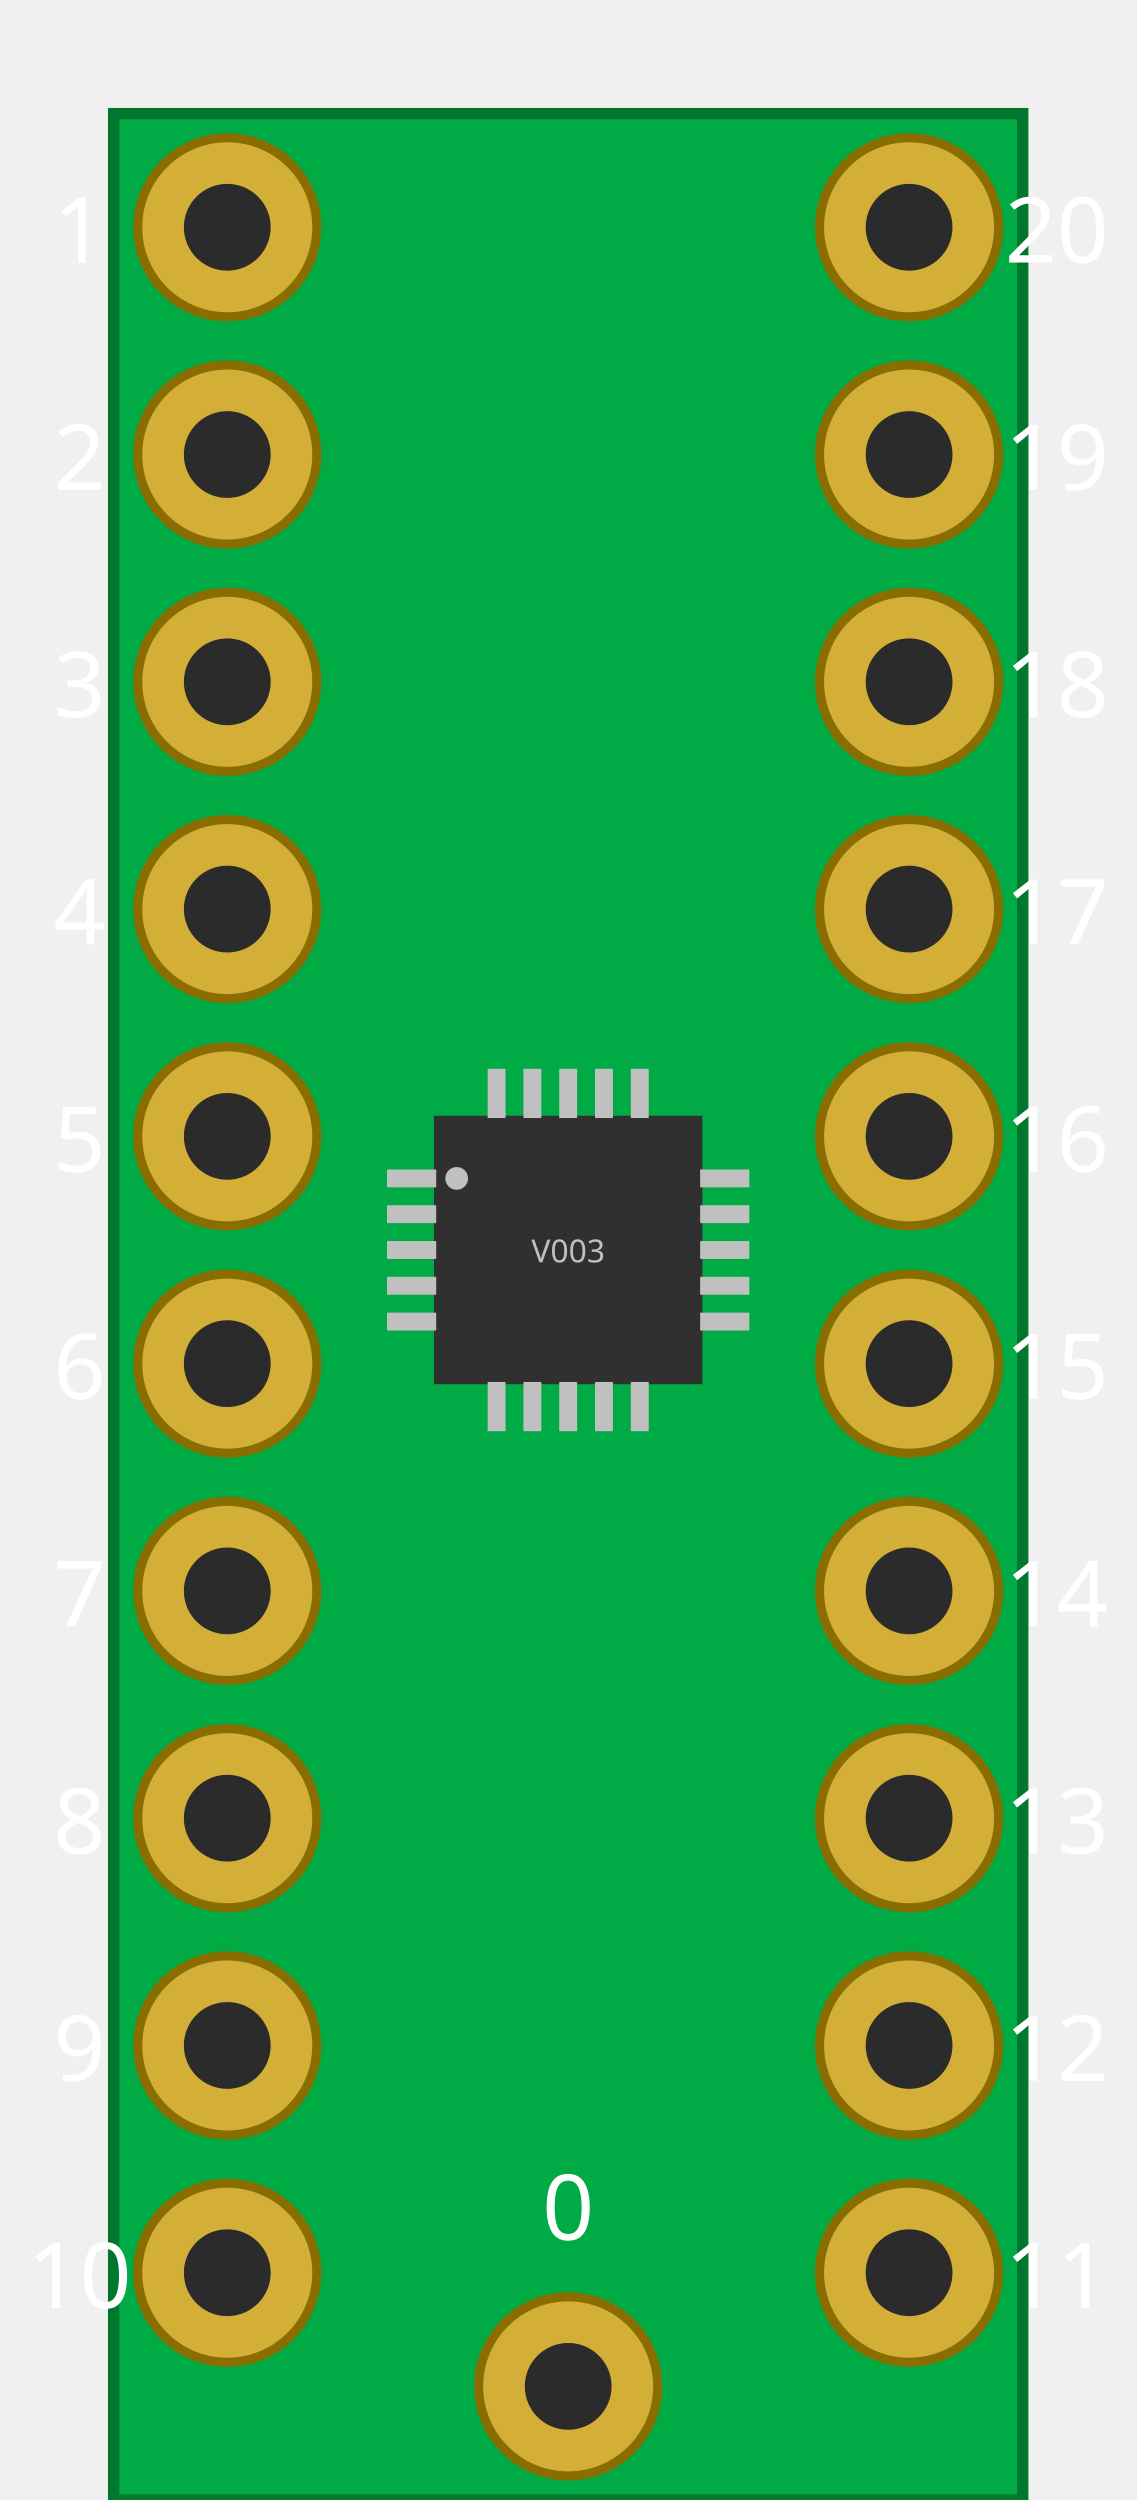
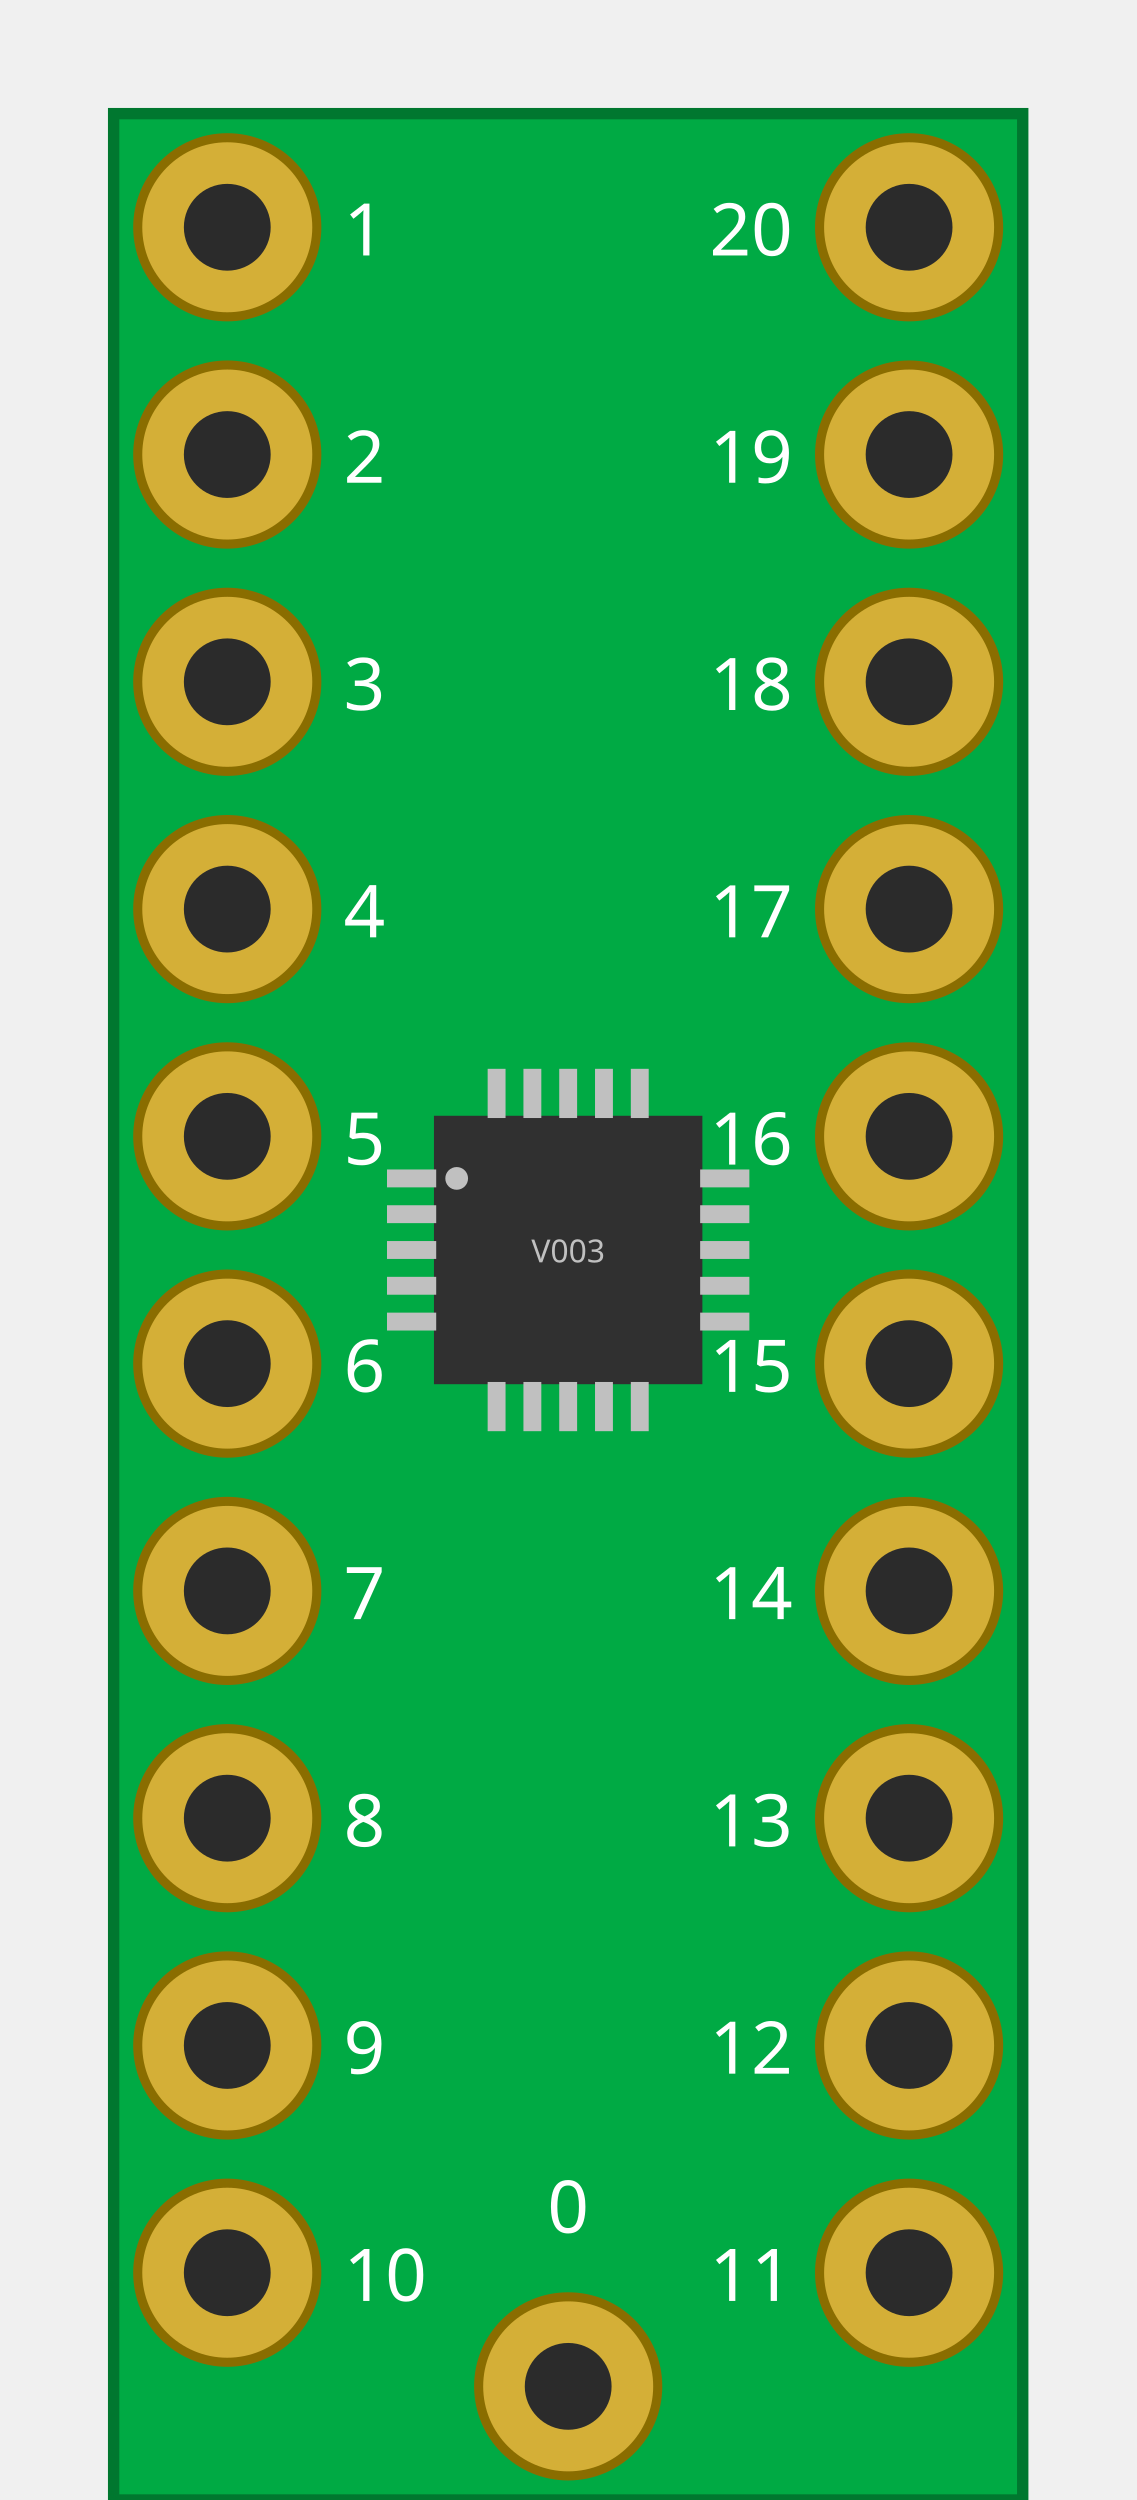
<svg xmlns="http://www.w3.org/2000/svg" width="12.70mm" height="27.94mm" viewBox="0 0 500 1100">
  <g id="breadboard">
    <rect x="50" y="50" width="400" height="1050" fill="#00aa44" stroke="#00772f" stroke-width="5" />
    <rect x="190.94" y="490.94" width="118.11" height="118.11" fill="#303030" stroke="none" />
    <rect x="170.28" y="514.57" width="21.65" height="7.87" fill="#c0c0c0" stroke="none" />
    <rect x="170.28" y="530.31" width="21.65" height="7.87" fill="#c0c0c0" stroke="none" />
    <rect x="170.28" y="546.06" width="21.65" height="7.87" fill="#c0c0c0" stroke="none" />
    <rect x="170.28" y="561.81" width="21.65" height="7.87" fill="#c0c0c0" stroke="none" />
    <rect x="170.28" y="577.56" width="21.65" height="7.87" fill="#c0c0c0" stroke="none" />
    <rect x="214.57" y="608.07" width="7.87" height="21.65" fill="#c0c0c0" stroke="none" />
    <rect x="230.31" y="608.07" width="7.87" height="21.65" fill="#c0c0c0" stroke="none" />
    <rect x="246.06" y="608.07" width="7.87" height="21.65" fill="#c0c0c0" stroke="none" />
    <rect x="261.81" y="608.07" width="7.87" height="21.65" fill="#c0c0c0" stroke="none" />
    <rect x="277.56" y="608.07" width="7.87" height="21.65" fill="#c0c0c0" stroke="none" />
    <rect x="308.07" y="577.56" width="21.65" height="7.87" fill="#c0c0c0" stroke="none" />
    <rect x="308.07" y="561.81" width="21.65" height="7.87" fill="#c0c0c0" stroke="none" />
    <rect x="308.07" y="546.06" width="21.65" height="7.87" fill="#c0c0c0" stroke="none" />
    <rect x="308.07" y="530.31" width="21.65" height="7.87" fill="#c0c0c0" stroke="none" />
    <rect x="308.07" y="514.57" width="21.65" height="7.87" fill="#c0c0c0" stroke="none" />
    <rect x="277.56" y="470.28" width="7.87" height="21.65" fill="#c0c0c0" stroke="none" />
    <rect x="261.81" y="470.28" width="7.87" height="21.65" fill="#c0c0c0" stroke="none" />
    <rect x="246.06" y="470.28" width="7.87" height="21.65" fill="#c0c0c0" stroke="none" />
    <rect x="230.31" y="470.28" width="7.87" height="21.65" fill="#c0c0c0" stroke="none" />
    <rect x="214.57" y="470.28" width="7.87" height="21.65" fill="#c0c0c0" stroke="none" />
    <circle cx="200.94" cy="518.50" r="5.0" fill="#c0c0c0" stroke="none" />
    <text x="250" y="550.00" font-size="14" fill="#c0c0c0" text-anchor="middle" dominant-baseline="central" font-family="DroidSans">V003</text>
    <circle id="connector0pin" connectorname="PD7" cx="100.0" cy="100.0" r="39.4" fill="#d4af37" stroke="#8a6d00" stroke-width="4" />
    <circle cx="100.0" cy="100.0" r="19.1" fill="#2b2b2b" stroke="none" />
-     <text x="35.0" y="100.0" font-size="40" fill="#ffffff" text-anchor="middle" dominant-baseline="central" font-family="DroidSans">1</text>
+     <text x="151.2" y="100.0" font-size="32" fill="#ffffff" text-anchor="start" dominant-baseline="central" font-family="DroidSans">1</text>
    <circle id="connector1pin" connectorname="PA1" cx="100.0" cy="200.0" r="39.4" fill="#d4af37" stroke="#8a6d00" stroke-width="4" />
    <circle cx="100.0" cy="200.0" r="19.1" fill="#2b2b2b" stroke="none" />
-     <text x="35.0" y="200.0" font-size="40" fill="#ffffff" text-anchor="middle" dominant-baseline="central" font-family="DroidSans">2</text>
+     <text x="151.2" y="200.0" font-size="32" fill="#ffffff" text-anchor="start" dominant-baseline="central" font-family="DroidSans">2</text>
    <circle id="connector2pin" connectorname="PA2" cx="100.0" cy="300.0" r="39.4" fill="#d4af37" stroke="#8a6d00" stroke-width="4" />
    <circle cx="100.0" cy="300.0" r="19.1" fill="#2b2b2b" stroke="none" />
-     <text x="35.0" y="300.0" font-size="40" fill="#ffffff" text-anchor="middle" dominant-baseline="central" font-family="DroidSans">3</text>
+     <text x="151.2" y="300.0" font-size="32" fill="#ffffff" text-anchor="start" dominant-baseline="central" font-family="DroidSans">3</text>
    <circle id="connector3pin" connectorname="VSS" cx="100.0" cy="400.0" r="39.4" fill="#d4af37" stroke="#8a6d00" stroke-width="4" />
    <circle cx="100.0" cy="400.0" r="19.1" fill="#2b2b2b" stroke="none" />
-     <text x="35.0" y="400.0" font-size="40" fill="#ffffff" text-anchor="middle" dominant-baseline="central" font-family="DroidSans">4</text>
+     <text x="151.2" y="400.0" font-size="32" fill="#ffffff" text-anchor="start" dominant-baseline="central" font-family="DroidSans">4</text>
    <circle id="connector4pin" connectorname="PD0" cx="100.0" cy="500.0" r="39.4" fill="#d4af37" stroke="#8a6d00" stroke-width="4" />
    <circle cx="100.0" cy="500.0" r="19.1" fill="#2b2b2b" stroke="none" />
-     <text x="35.0" y="500.0" font-size="40" fill="#ffffff" text-anchor="middle" dominant-baseline="central" font-family="DroidSans">5</text>
+     <text x="151.2" y="500.0" font-size="32" fill="#ffffff" text-anchor="start" dominant-baseline="central" font-family="DroidSans">5</text>
    <circle id="connector5pin" connectorname="VDD" cx="100.0" cy="600.0" r="39.4" fill="#d4af37" stroke="#8a6d00" stroke-width="4" />
    <circle cx="100.0" cy="600.0" r="19.1" fill="#2b2b2b" stroke="none" />
-     <text x="35.0" y="600.0" font-size="40" fill="#ffffff" text-anchor="middle" dominant-baseline="central" font-family="DroidSans">6</text>
+     <text x="151.2" y="600.0" font-size="32" fill="#ffffff" text-anchor="start" dominant-baseline="central" font-family="DroidSans">6</text>
    <circle id="connector6pin" connectorname="PC0" cx="100.0" cy="700.0" r="39.4" fill="#d4af37" stroke="#8a6d00" stroke-width="4" />
    <circle cx="100.0" cy="700.0" r="19.1" fill="#2b2b2b" stroke="none" />
-     <text x="35.0" y="700.0" font-size="40" fill="#ffffff" text-anchor="middle" dominant-baseline="central" font-family="DroidSans">7</text>
+     <text x="151.2" y="700.0" font-size="32" fill="#ffffff" text-anchor="start" dominant-baseline="central" font-family="DroidSans">7</text>
    <circle id="connector7pin" connectorname="PC1" cx="100.0" cy="800.0" r="39.4" fill="#d4af37" stroke="#8a6d00" stroke-width="4" />
    <circle cx="100.0" cy="800.0" r="19.1" fill="#2b2b2b" stroke="none" />
-     <text x="35.0" y="800.0" font-size="40" fill="#ffffff" text-anchor="middle" dominant-baseline="central" font-family="DroidSans">8</text>
+     <text x="151.2" y="800.0" font-size="32" fill="#ffffff" text-anchor="start" dominant-baseline="central" font-family="DroidSans">8</text>
    <circle id="connector8pin" connectorname="PC2" cx="100.0" cy="900.0" r="39.4" fill="#d4af37" stroke="#8a6d00" stroke-width="4" />
    <circle cx="100.0" cy="900.0" r="19.1" fill="#2b2b2b" stroke="none" />
-     <text x="35.0" y="900.0" font-size="40" fill="#ffffff" text-anchor="middle" dominant-baseline="central" font-family="DroidSans">9</text>
+     <text x="151.2" y="900.0" font-size="32" fill="#ffffff" text-anchor="start" dominant-baseline="central" font-family="DroidSans">9</text>
    <circle id="connector9pin" connectorname="PC3" cx="100.0" cy="1000.0" r="39.4" fill="#d4af37" stroke="#8a6d00" stroke-width="4" />
    <circle cx="100.0" cy="1000.0" r="19.1" fill="#2b2b2b" stroke="none" />
-     <text x="35.0" y="1000.0" font-size="40" fill="#ffffff" text-anchor="middle" dominant-baseline="central" font-family="DroidSans">10</text>
+     <text x="151.2" y="1000.0" font-size="32" fill="#ffffff" text-anchor="start" dominant-baseline="central" font-family="DroidSans">10</text>
    <circle id="connector19pin" connectorname="PD6" cx="400.0" cy="100.0" r="39.4" fill="#d4af37" stroke="#8a6d00" stroke-width="4" />
    <circle cx="400.0" cy="100.0" r="19.1" fill="#2b2b2b" stroke="none" />
-     <text x="465.0" y="100.0" font-size="40" fill="#ffffff" text-anchor="middle" dominant-baseline="central" font-family="DroidSans">20</text>
+     <text x="348.8" y="100.0" font-size="32" fill="#ffffff" text-anchor="end" dominant-baseline="central" font-family="DroidSans">20</text>
    <circle id="connector18pin" connectorname="PD5" cx="400.0" cy="200.0" r="39.4" fill="#d4af37" stroke="#8a6d00" stroke-width="4" />
    <circle cx="400.0" cy="200.0" r="19.1" fill="#2b2b2b" stroke="none" />
-     <text x="465.0" y="200.0" font-size="40" fill="#ffffff" text-anchor="middle" dominant-baseline="central" font-family="DroidSans">19</text>
+     <text x="348.8" y="200.0" font-size="32" fill="#ffffff" text-anchor="end" dominant-baseline="central" font-family="DroidSans">19</text>
    <circle id="connector17pin" connectorname="PD4" cx="400.0" cy="300.0" r="39.4" fill="#d4af37" stroke="#8a6d00" stroke-width="4" />
    <circle cx="400.0" cy="300.0" r="19.1" fill="#2b2b2b" stroke="none" />
-     <text x="465.0" y="300.0" font-size="40" fill="#ffffff" text-anchor="middle" dominant-baseline="central" font-family="DroidSans">18</text>
+     <text x="348.8" y="300.0" font-size="32" fill="#ffffff" text-anchor="end" dominant-baseline="central" font-family="DroidSans">18</text>
    <circle id="connector16pin" connectorname="PD3" cx="400.0" cy="400.0" r="39.4" fill="#d4af37" stroke="#8a6d00" stroke-width="4" />
    <circle cx="400.0" cy="400.0" r="19.1" fill="#2b2b2b" stroke="none" />
-     <text x="465.0" y="400.0" font-size="40" fill="#ffffff" text-anchor="middle" dominant-baseline="central" font-family="DroidSans">17</text>
+     <text x="348.8" y="400.0" font-size="32" fill="#ffffff" text-anchor="end" dominant-baseline="central" font-family="DroidSans">17</text>
    <circle id="connector15pin" connectorname="PD2" cx="400.0" cy="500.0" r="39.4" fill="#d4af37" stroke="#8a6d00" stroke-width="4" />
    <circle cx="400.0" cy="500.0" r="19.1" fill="#2b2b2b" stroke="none" />
-     <text x="465.0" y="500.0" font-size="40" fill="#ffffff" text-anchor="middle" dominant-baseline="central" font-family="DroidSans">16</text>
+     <text x="348.8" y="500.0" font-size="32" fill="#ffffff" text-anchor="end" dominant-baseline="central" font-family="DroidSans">16</text>
    <circle id="connector14pin" connectorname="PD1" cx="400.0" cy="600.0" r="39.4" fill="#d4af37" stroke="#8a6d00" stroke-width="4" />
    <circle cx="400.0" cy="600.0" r="19.1" fill="#2b2b2b" stroke="none" />
-     <text x="465.0" y="600.0" font-size="40" fill="#ffffff" text-anchor="middle" dominant-baseline="central" font-family="DroidSans">15</text>
+     <text x="348.8" y="600.0" font-size="32" fill="#ffffff" text-anchor="end" dominant-baseline="central" font-family="DroidSans">15</text>
    <circle id="connector13pin" connectorname="PC7" cx="400.0" cy="700.0" r="39.4" fill="#d4af37" stroke="#8a6d00" stroke-width="4" />
    <circle cx="400.0" cy="700.0" r="19.1" fill="#2b2b2b" stroke="none" />
-     <text x="465.0" y="700.0" font-size="40" fill="#ffffff" text-anchor="middle" dominant-baseline="central" font-family="DroidSans">14</text>
+     <text x="348.8" y="700.0" font-size="32" fill="#ffffff" text-anchor="end" dominant-baseline="central" font-family="DroidSans">14</text>
    <circle id="connector12pin" connectorname="PC6" cx="400.0" cy="800.0" r="39.4" fill="#d4af37" stroke="#8a6d00" stroke-width="4" />
    <circle cx="400.0" cy="800.0" r="19.1" fill="#2b2b2b" stroke="none" />
-     <text x="465.0" y="800.0" font-size="40" fill="#ffffff" text-anchor="middle" dominant-baseline="central" font-family="DroidSans">13</text>
+     <text x="348.8" y="800.0" font-size="32" fill="#ffffff" text-anchor="end" dominant-baseline="central" font-family="DroidSans">13</text>
    <circle id="connector11pin" connectorname="PC5" cx="400.0" cy="900.0" r="39.4" fill="#d4af37" stroke="#8a6d00" stroke-width="4" />
    <circle cx="400.0" cy="900.0" r="19.1" fill="#2b2b2b" stroke="none" />
-     <text x="465.0" y="900.0" font-size="40" fill="#ffffff" text-anchor="middle" dominant-baseline="central" font-family="DroidSans">12</text>
+     <text x="348.8" y="900.0" font-size="32" fill="#ffffff" text-anchor="end" dominant-baseline="central" font-family="DroidSans">12</text>
    <circle id="connector10pin" connectorname="PC4" cx="400.0" cy="1000.0" r="39.4" fill="#d4af37" stroke="#8a6d00" stroke-width="4" />
    <circle cx="400.0" cy="1000.0" r="19.1" fill="#2b2b2b" stroke="none" />
-     <text x="465.0" y="1000.0" font-size="40" fill="#ffffff" text-anchor="middle" dominant-baseline="central" font-family="DroidSans">11</text>
+     <text x="348.8" y="1000.0" font-size="32" fill="#ffffff" text-anchor="end" dominant-baseline="central" font-family="DroidSans">11</text>
    <circle id="connector20pin" connectorname="EPAD" cx="250.0" cy="1050.0" r="39.4" fill="#d4af37" stroke="#8a6d00" stroke-width="4" />
    <circle cx="250.0" cy="1050.0" r="19.1" fill="#2b2b2b" stroke="none" />
-     <text x="250.0" y="970.0" font-size="40" fill="#ffffff" text-anchor="middle" dominant-baseline="central" font-family="DroidSans">0</text>
+     <text x="250.0" y="970.0" font-size="32" fill="#ffffff" text-anchor="middle" dominant-baseline="central" font-family="DroidSans">0</text>
  </g>
</svg>
